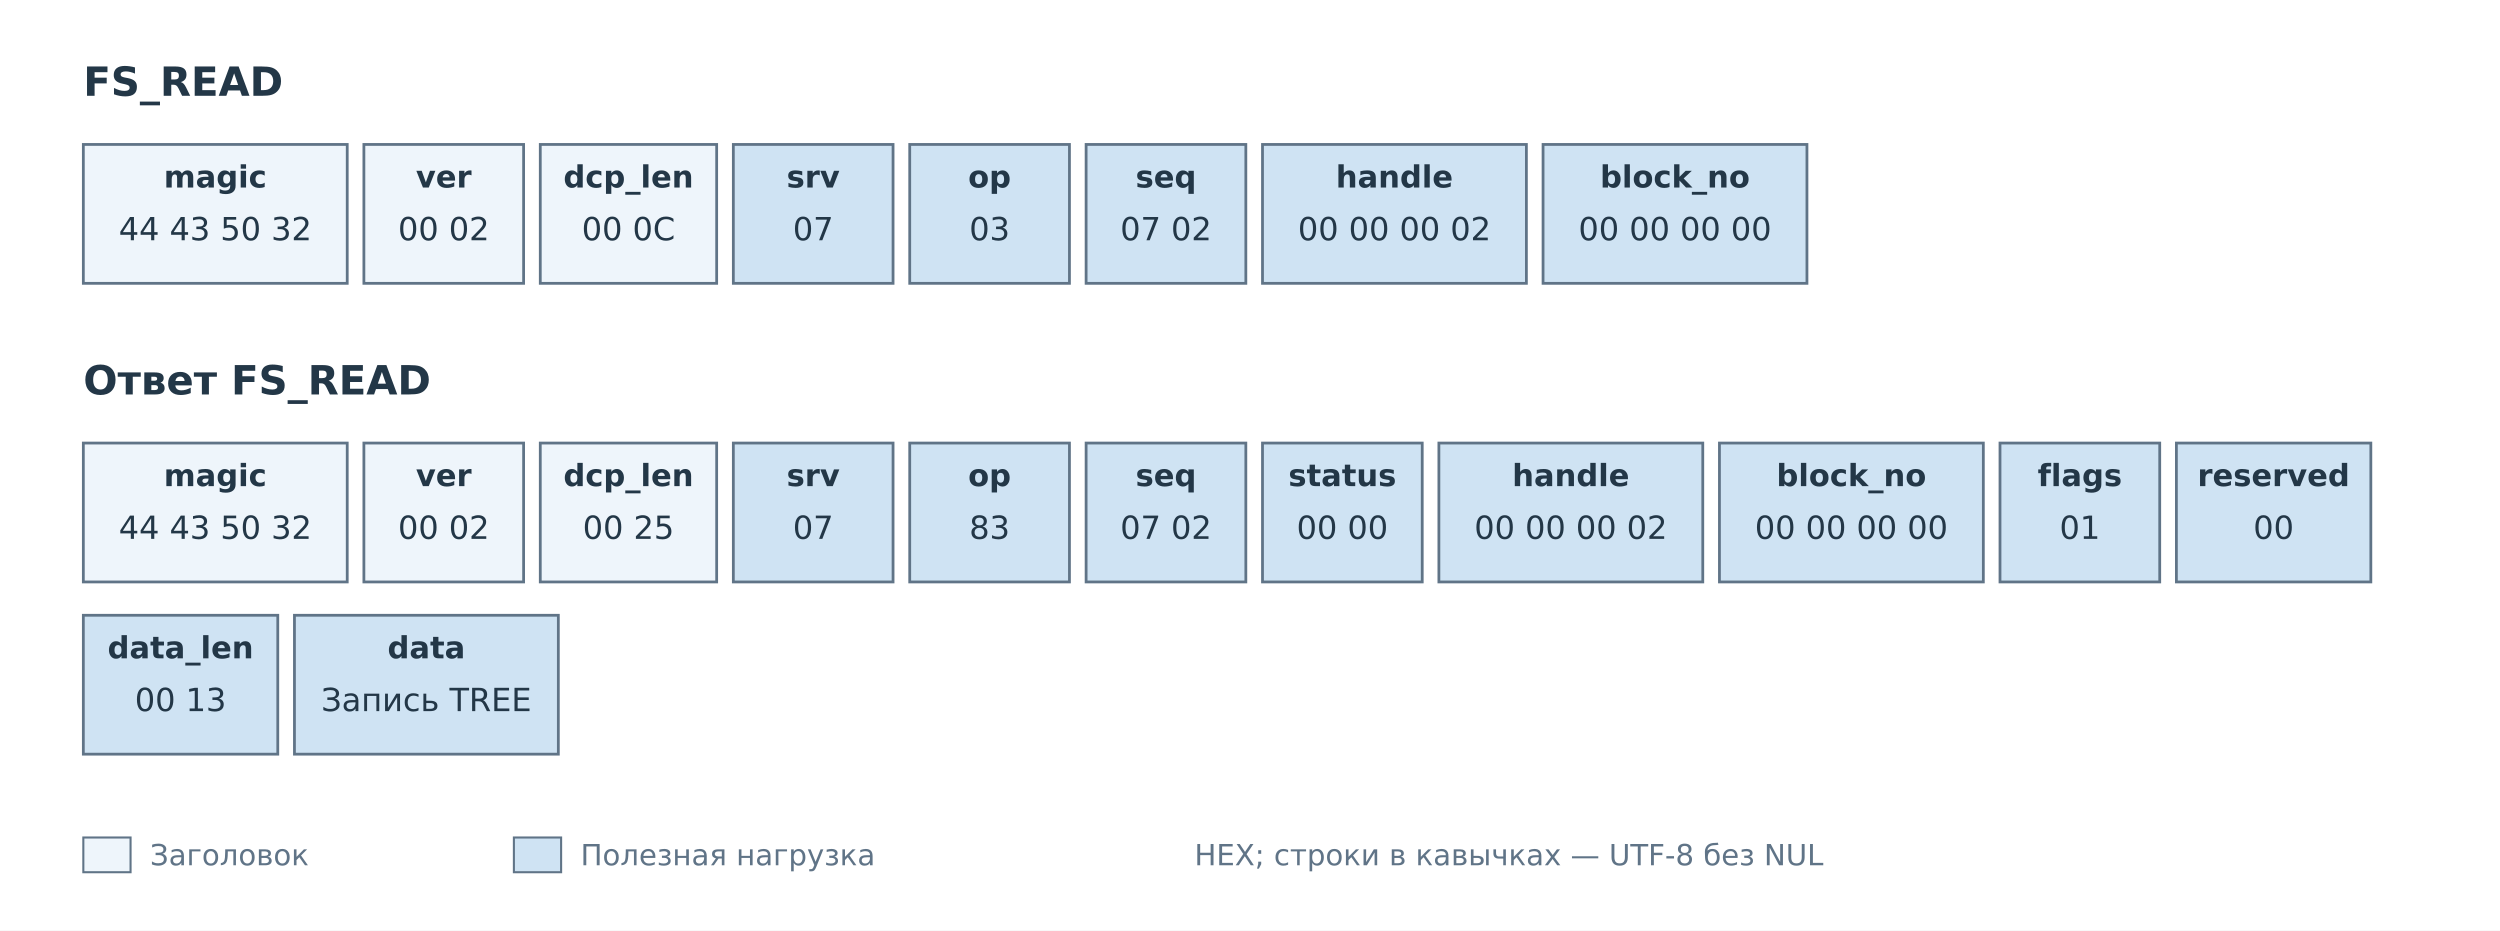
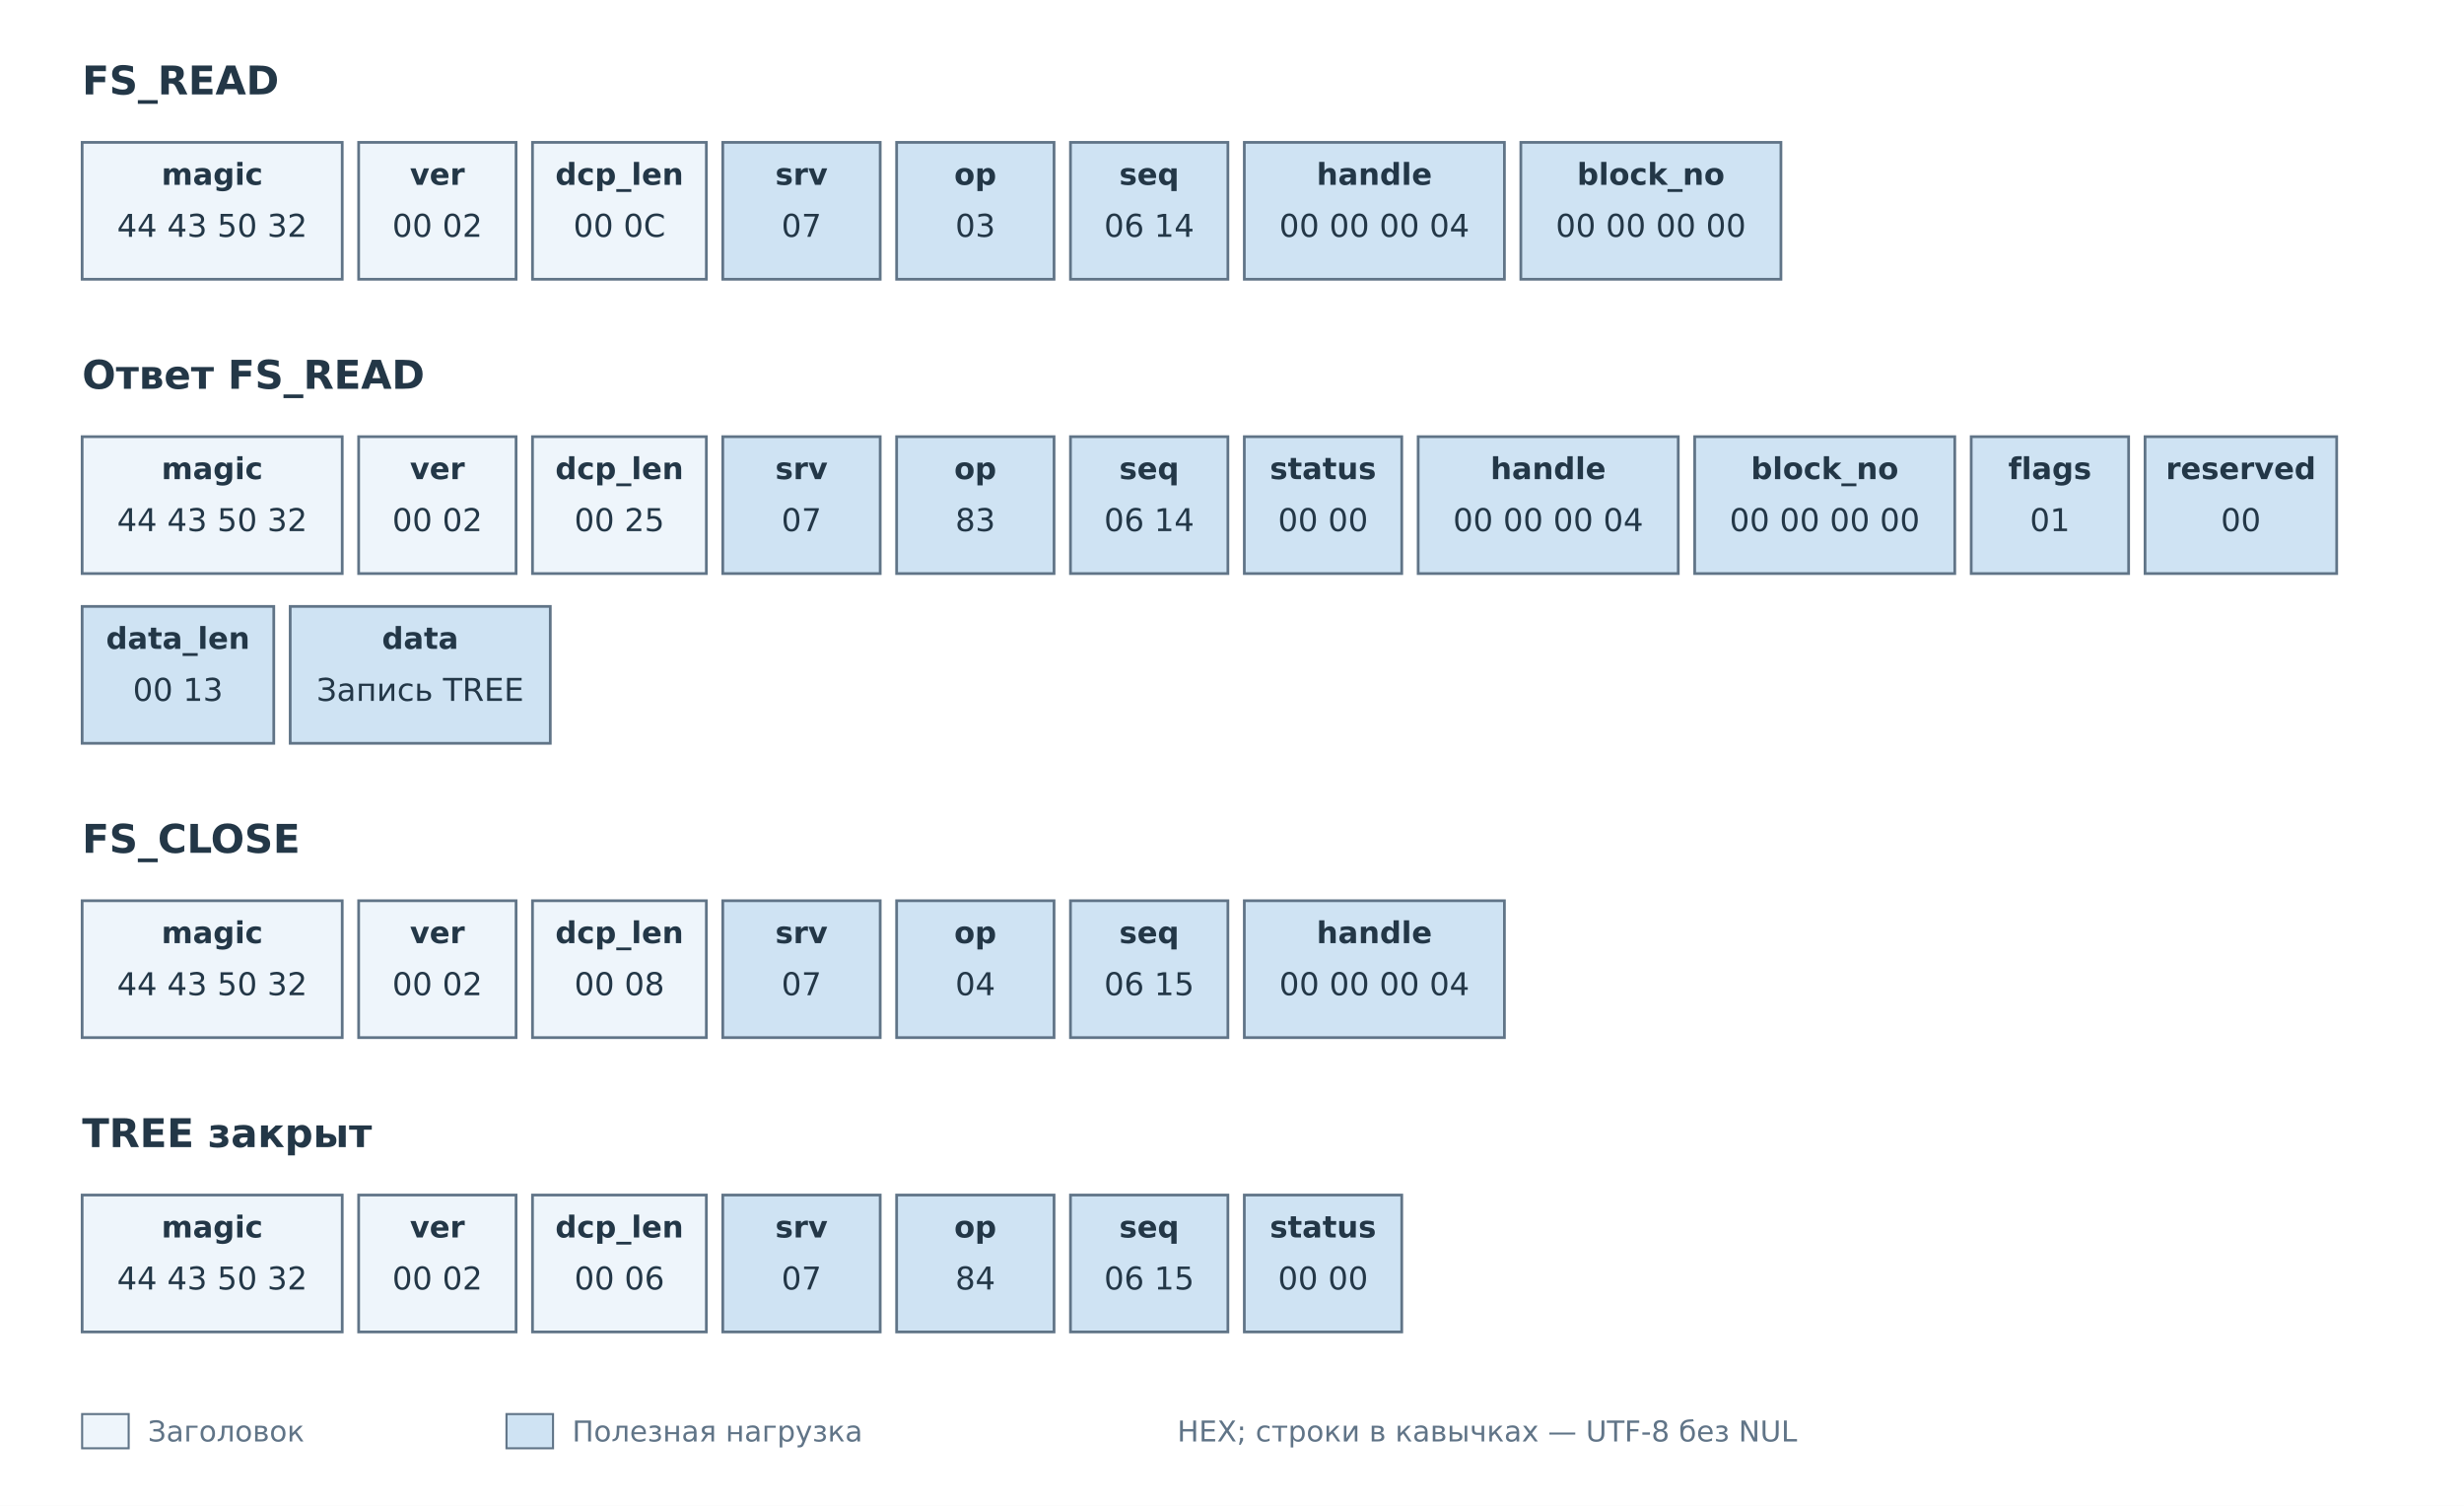
- <svg xmlns="http://www.w3.org/2000/svg" width="1800" viewBox="0 1 1800 670" role="img" aria-labelledby="title desc" height="670">
+ <svg xmlns="http://www.w3.org/2000/svg" width="1800" viewBox="0 1 1800 1100" role="img" aria-labelledby="title desc" height="1100">
  <defs>
    <style>
text { font-family: "DejaVu Sans", sans-serif; fill: #233747; }
a { cursor: pointer; } a:hover text { text-decoration: underline; }
g:target &gt; rect { stroke-width: 5; }
.edge-label { paint-order: stroke; stroke: white; stroke-width: 8; stroke-linejoin: round; }
</style>
    <marker id="call-arrow" viewBox="0 0 10 10" refX="10" refY="5" markerWidth="12" markerHeight="12" markerUnits="userSpaceOnUse" orient="auto-start-reverse">
      <path d="M0 0 L10 5 L0 10 Z" fill="#788794" />
    </marker>
    <marker id="call-source" viewBox="0 0 4 4" refX="2" refY="2" markerWidth="6" markerHeight="6" markerUnits="userSpaceOnUse">
      <circle cx="2" cy="2" r="2" fill="#788794" />
    </marker>
    <marker id="mmio-arrow" viewBox="0 0 10 10" refX="10" refY="5" markerWidth="12" markerHeight="12" markerUnits="userSpaceOnUse" orient="auto-start-reverse">
      <path d="M0 0 L10 5 L0 10 Z" fill="#b56b1d" />
    </marker>
    <marker id="mmio-source" viewBox="0 0 4 4" refX="2" refY="2" markerWidth="6" markerHeight="6" markerUnits="userSpaceOnUse">
      <circle cx="2" cy="2" r="2" fill="#b56b1d" />
    </marker>
    <marker id="data-arrow" viewBox="0 0 10 10" refX="10" refY="5" markerWidth="12" markerHeight="12" markerUnits="userSpaceOnUse" orient="auto-start-reverse">
      <path d="M0 0 L10 5 L0 10 Z" fill="#3f75ad" />
    </marker>
    <marker id="data-source" viewBox="0 0 4 4" refX="2" refY="2" markerWidth="6" markerHeight="6" markerUnits="userSpaceOnUse">
      <circle cx="2" cy="2" r="2" fill="#3f75ad" />
    </marker>
    <marker id="irq-arrow" viewBox="0 0 10 10" refX="10" refY="5" markerWidth="12" markerHeight="12" markerUnits="userSpaceOnUse" orient="auto-start-reverse">
      <path d="M0 0 L10 5 L0 10 Z" fill="#c65b4e" />
    </marker>
    <marker id="irq-source" viewBox="0 0 4 4" refX="2" refY="2" markerWidth="6" markerHeight="6" markerUnits="userSpaceOnUse">
      <circle cx="2" cy="2" r="2" fill="#c65b4e" />
    </marker>
    <marker id="clock-arrow" viewBox="0 0 10 10" refX="10" refY="5" markerWidth="12" markerHeight="12" markerUnits="userSpaceOnUse" orient="auto-start-reverse">
      <path d="M0 0 L10 5 L0 10 Z" fill="#788794" />
    </marker>
    <marker id="clock-source" viewBox="0 0 4 4" refX="2" refY="2" markerWidth="6" markerHeight="6" markerUnits="userSpaceOnUse">
      <circle cx="2" cy="2" r="2" fill="#788794" />
    </marker>
-     <marker id="build-arrow" viewBox="0 0 10 10" refX="10" refY="5" markerWidth="12" markerHeight="12" markerUnits="userSpaceOnUse" orient="auto-start-reverse">
-       <path d="M0 0 L10 5 L0 10 Z" fill="#788794" />
-     </marker>
-     <marker id="build-source" viewBox="0 0 4 4" refX="2" refY="2" markerWidth="6" markerHeight="6" markerUnits="userSpaceOnUse">
-       <circle cx="2" cy="2" r="2" fill="#788794" />
-     </marker>
-     <marker id="depends-arrow" viewBox="0 0 10 10" refX="10" refY="5" markerWidth="12" markerHeight="12" markerUnits="userSpaceOnUse" orient="auto-start-reverse">
-       <path d="M0 0 L10 5 L0 10 Z" fill="#788794" />
-     </marker>
-     <marker id="depends-source" viewBox="0 0 4 4" refX="2" refY="2" markerWidth="6" markerHeight="6" markerUnits="userSpaceOnUse">
-       <circle cx="2" cy="2" r="2" fill="#788794" />
-     </marker>
  </defs>
-   <rect width="1800" height="671" fill="white" />
+   <rect width="1800" height="1101" fill="white" />
  <g id="backgrounds" />
  <g id="interactions" />
  <g id="components">
    <g id="frame-0-0" data-kind="packet-field">
      <rect x="60" y="105" width="190" height="100" fill="#eef5fb" stroke="#607487" stroke-width="2" />
      <text x="155.0" y="136.0" font-size="22" font-weight="700" text-anchor="middle" style="fill:#233747">magic</text>
      <text x="155.0" y="174" font-family="DejaVu Sans Mono, monospace" font-size="23" fill="#233747" text-anchor="middle">44 43 50 32</text>
    </g>
    <g id="frame-0-1" data-kind="packet-field">
      <rect x="262" y="105" width="115" height="100" fill="#eef5fb" stroke="#607487" stroke-width="2" />
      <text x="319.5" y="136.0" font-size="22" font-weight="700" text-anchor="middle" style="fill:#233747">ver</text>
      <text x="319.5" y="174" font-family="DejaVu Sans Mono, monospace" font-size="23" fill="#233747" text-anchor="middle">00 02</text>
    </g>
    <g id="frame-0-2" data-kind="packet-field">
      <rect x="389" y="105" width="127" height="100" fill="#eef5fb" stroke="#607487" stroke-width="2" />
      <text x="452.5" y="136.0" font-size="22" font-weight="700" text-anchor="middle" style="fill:#233747">dcp_len</text>
      <text x="452.5" y="174" font-family="DejaVu Sans Mono, monospace" font-size="23" fill="#233747" text-anchor="middle">00 0C</text>
    </g>
    <g id="frame-0-3" data-kind="packet-field">
      <rect x="528" y="105" width="115" height="100" fill="#cfe3f3" stroke="#607487" stroke-width="2" />
      <text x="585.5" y="136.0" font-size="22" font-weight="700" text-anchor="middle" style="fill:#233747">srv</text>
      <text x="585.5" y="174" font-family="DejaVu Sans Mono, monospace" font-size="23" fill="#233747" text-anchor="middle">07</text>
    </g>
    <g id="frame-0-4" data-kind="packet-field">
      <rect x="655" y="105" width="115" height="100" fill="#cfe3f3" stroke="#607487" stroke-width="2" />
      <text x="712.5" y="136.0" font-size="22" font-weight="700" text-anchor="middle" style="fill:#233747">op</text>
      <text x="712.5" y="174" font-family="DejaVu Sans Mono, monospace" font-size="23" fill="#233747" text-anchor="middle">03</text>
    </g>
    <g id="frame-0-5" data-kind="packet-field">
      <rect x="782" y="105" width="115" height="100" fill="#cfe3f3" stroke="#607487" stroke-width="2" />
      <text x="839.5" y="136.0" font-size="22" font-weight="700" text-anchor="middle" style="fill:#233747">seq</text>
-       <text x="839.5" y="174" font-family="DejaVu Sans Mono, monospace" font-size="23" fill="#233747" text-anchor="middle">07 02</text>
+       <text x="839.5" y="174" font-family="DejaVu Sans Mono, monospace" font-size="23" fill="#233747" text-anchor="middle">06 14</text>
    </g>
    <g id="frame-0-6" data-kind="packet-field">
      <rect x="909" y="105" width="190" height="100" fill="#cfe3f3" stroke="#607487" stroke-width="2" />
      <text x="1004.0" y="136.0" font-size="22" font-weight="700" text-anchor="middle" style="fill:#233747">handle</text>
-       <text x="1004.0" y="174" font-family="DejaVu Sans Mono, monospace" font-size="23" fill="#233747" text-anchor="middle">00 00 00 02</text>
+       <text x="1004.0" y="174" font-family="DejaVu Sans Mono, monospace" font-size="23" fill="#233747" text-anchor="middle">00 00 00 04</text>
    </g>
    <g id="frame-0-7" data-kind="packet-field">
      <rect x="1111" y="105" width="190" height="100" fill="#cfe3f3" stroke="#607487" stroke-width="2" />
      <text x="1206.0" y="136.0" font-size="22" font-weight="700" text-anchor="middle" style="fill:#233747">block_no</text>
      <text x="1206.0" y="174" font-family="DejaVu Sans Mono, monospace" font-size="23" fill="#233747" text-anchor="middle">00 00 00 00</text>
    </g>
    <g id="frame-1-0" data-kind="packet-field">
      <rect x="60" y="320" width="190" height="100" fill="#eef5fb" stroke="#607487" stroke-width="2" />
      <text x="155.0" y="351.0" font-size="22" font-weight="700" text-anchor="middle" style="fill:#233747">magic</text>
      <text x="155.0" y="389" font-family="DejaVu Sans Mono, monospace" font-size="23" fill="#233747" text-anchor="middle">44 43 50 32</text>
    </g>
    <g id="frame-1-1" data-kind="packet-field">
      <rect x="262" y="320" width="115" height="100" fill="#eef5fb" stroke="#607487" stroke-width="2" />
      <text x="319.5" y="351.0" font-size="22" font-weight="700" text-anchor="middle" style="fill:#233747">ver</text>
      <text x="319.5" y="389" font-family="DejaVu Sans Mono, monospace" font-size="23" fill="#233747" text-anchor="middle">00 02</text>
    </g>
    <g id="frame-1-2" data-kind="packet-field">
      <rect x="389" y="320" width="127" height="100" fill="#eef5fb" stroke="#607487" stroke-width="2" />
      <text x="452.5" y="351.0" font-size="22" font-weight="700" text-anchor="middle" style="fill:#233747">dcp_len</text>
      <text x="452.5" y="389" font-family="DejaVu Sans Mono, monospace" font-size="23" fill="#233747" text-anchor="middle">00 25</text>
    </g>
    <g id="frame-1-3" data-kind="packet-field">
      <rect x="528" y="320" width="115" height="100" fill="#cfe3f3" stroke="#607487" stroke-width="2" />
      <text x="585.5" y="351.0" font-size="22" font-weight="700" text-anchor="middle" style="fill:#233747">srv</text>
      <text x="585.5" y="389" font-family="DejaVu Sans Mono, monospace" font-size="23" fill="#233747" text-anchor="middle">07</text>
    </g>
    <g id="frame-1-4" data-kind="packet-field">
      <rect x="655" y="320" width="115" height="100" fill="#cfe3f3" stroke="#607487" stroke-width="2" />
      <text x="712.5" y="351.0" font-size="22" font-weight="700" text-anchor="middle" style="fill:#233747">op</text>
      <text x="712.5" y="389" font-family="DejaVu Sans Mono, monospace" font-size="23" fill="#233747" text-anchor="middle">83</text>
    </g>
    <g id="frame-1-5" data-kind="packet-field">
      <rect x="782" y="320" width="115" height="100" fill="#cfe3f3" stroke="#607487" stroke-width="2" />
      <text x="839.5" y="351.0" font-size="22" font-weight="700" text-anchor="middle" style="fill:#233747">seq</text>
-       <text x="839.5" y="389" font-family="DejaVu Sans Mono, monospace" font-size="23" fill="#233747" text-anchor="middle">07 02</text>
+       <text x="839.5" y="389" font-family="DejaVu Sans Mono, monospace" font-size="23" fill="#233747" text-anchor="middle">06 14</text>
    </g>
    <g id="frame-1-6" data-kind="packet-field">
      <rect x="909" y="320" width="115" height="100" fill="#cfe3f3" stroke="#607487" stroke-width="2" />
      <text x="966.5" y="351.0" font-size="22" font-weight="700" text-anchor="middle" style="fill:#233747">status</text>
      <text x="966.5" y="389" font-family="DejaVu Sans Mono, monospace" font-size="23" fill="#233747" text-anchor="middle">00 00</text>
    </g>
    <g id="frame-1-7" data-kind="packet-field">
      <rect x="1036" y="320" width="190" height="100" fill="#cfe3f3" stroke="#607487" stroke-width="2" />
      <text x="1131.0" y="351.0" font-size="22" font-weight="700" text-anchor="middle" style="fill:#233747">handle</text>
-       <text x="1131.0" y="389" font-family="DejaVu Sans Mono, monospace" font-size="23" fill="#233747" text-anchor="middle">00 00 00 02</text>
+       <text x="1131.0" y="389" font-family="DejaVu Sans Mono, monospace" font-size="23" fill="#233747" text-anchor="middle">00 00 00 04</text>
    </g>
    <g id="frame-1-8" data-kind="packet-field">
      <rect x="1238" y="320" width="190" height="100" fill="#cfe3f3" stroke="#607487" stroke-width="2" />
      <text x="1333.0" y="351.0" font-size="22" font-weight="700" text-anchor="middle" style="fill:#233747">block_no</text>
      <text x="1333.0" y="389" font-family="DejaVu Sans Mono, monospace" font-size="23" fill="#233747" text-anchor="middle">00 00 00 00</text>
    </g>
    <g id="frame-1-9" data-kind="packet-field">
      <rect x="1440" y="320" width="115" height="100" fill="#cfe3f3" stroke="#607487" stroke-width="2" />
      <text x="1497.5" y="351.0" font-size="22" font-weight="700" text-anchor="middle" style="fill:#233747">flags</text>
      <text x="1497.5" y="389" font-family="DejaVu Sans Mono, monospace" font-size="23" fill="#233747" text-anchor="middle">01</text>
    </g>
    <g id="frame-1-10" data-kind="packet-field">
      <rect x="1567" y="320" width="140" height="100" fill="#cfe3f3" stroke="#607487" stroke-width="2" />
      <text x="1637.0" y="351.0" font-size="22" font-weight="700" text-anchor="middle" style="fill:#233747">reserved</text>
      <text x="1637.0" y="389" font-family="DejaVu Sans Mono, monospace" font-size="23" fill="#233747" text-anchor="middle">00</text>
    </g>
    <g id="frame-1-11" data-kind="packet-field">
      <rect x="60" y="444" width="140" height="100" fill="#cfe3f3" stroke="#607487" stroke-width="2" />
      <text x="130.0" y="475.0" font-size="22" font-weight="700" text-anchor="middle" style="fill:#233747">data_len</text>
      <text x="130.0" y="513" font-family="DejaVu Sans Mono, monospace" font-size="23" fill="#233747" text-anchor="middle">00 13</text>
    </g>
    <g id="frame-1-12" data-kind="packet-field">
      <rect x="212" y="444" width="190" height="100" fill="#cfe3f3" stroke="#607487" stroke-width="2" />
      <text x="307.0" y="475.0" font-size="22" font-weight="700" text-anchor="middle" style="fill:#233747">data</text>
      <text x="307.0" y="513" font-family="DejaVu Sans Mono, monospace" font-size="23" fill="#233747" text-anchor="middle">Запись TREE</text>
    </g>
+     <g id="frame-2-0" data-kind="packet-field">
+       <rect x="60" y="659" width="190" height="100" fill="#eef5fb" stroke="#607487" stroke-width="2" />
+       <text x="155.0" y="690.0" font-size="22" font-weight="700" text-anchor="middle" style="fill:#233747">magic</text>
+       <text x="155.0" y="728" font-family="DejaVu Sans Mono, monospace" font-size="23" fill="#233747" text-anchor="middle">44 43 50 32</text>
+     </g>
+     <g id="frame-2-1" data-kind="packet-field">
+       <rect x="262" y="659" width="115" height="100" fill="#eef5fb" stroke="#607487" stroke-width="2" />
+       <text x="319.5" y="690.0" font-size="22" font-weight="700" text-anchor="middle" style="fill:#233747">ver</text>
+       <text x="319.5" y="728" font-family="DejaVu Sans Mono, monospace" font-size="23" fill="#233747" text-anchor="middle">00 02</text>
+     </g>
+     <g id="frame-2-2" data-kind="packet-field">
+       <rect x="389" y="659" width="127" height="100" fill="#eef5fb" stroke="#607487" stroke-width="2" />
+       <text x="452.5" y="690.0" font-size="22" font-weight="700" text-anchor="middle" style="fill:#233747">dcp_len</text>
+       <text x="452.5" y="728" font-family="DejaVu Sans Mono, monospace" font-size="23" fill="#233747" text-anchor="middle">00 08</text>
+     </g>
+     <g id="frame-2-3" data-kind="packet-field">
+       <rect x="528" y="659" width="115" height="100" fill="#cfe3f3" stroke="#607487" stroke-width="2" />
+       <text x="585.5" y="690.0" font-size="22" font-weight="700" text-anchor="middle" style="fill:#233747">srv</text>
+       <text x="585.5" y="728" font-family="DejaVu Sans Mono, monospace" font-size="23" fill="#233747" text-anchor="middle">07</text>
+     </g>
+     <g id="frame-2-4" data-kind="packet-field">
+       <rect x="655" y="659" width="115" height="100" fill="#cfe3f3" stroke="#607487" stroke-width="2" />
+       <text x="712.5" y="690.0" font-size="22" font-weight="700" text-anchor="middle" style="fill:#233747">op</text>
+       <text x="712.5" y="728" font-family="DejaVu Sans Mono, monospace" font-size="23" fill="#233747" text-anchor="middle">04</text>
+     </g>
+     <g id="frame-2-5" data-kind="packet-field">
+       <rect x="782" y="659" width="115" height="100" fill="#cfe3f3" stroke="#607487" stroke-width="2" />
+       <text x="839.5" y="690.0" font-size="22" font-weight="700" text-anchor="middle" style="fill:#233747">seq</text>
+       <text x="839.5" y="728" font-family="DejaVu Sans Mono, monospace" font-size="23" fill="#233747" text-anchor="middle">06 15</text>
+     </g>
+     <g id="frame-2-6" data-kind="packet-field">
+       <rect x="909" y="659" width="190" height="100" fill="#cfe3f3" stroke="#607487" stroke-width="2" />
+       <text x="1004.0" y="690.0" font-size="22" font-weight="700" text-anchor="middle" style="fill:#233747">handle</text>
+       <text x="1004.0" y="728" font-family="DejaVu Sans Mono, monospace" font-size="23" fill="#233747" text-anchor="middle">00 00 00 04</text>
+     </g>
+     <g id="frame-3-0" data-kind="packet-field">
+       <rect x="60" y="874" width="190" height="100" fill="#eef5fb" stroke="#607487" stroke-width="2" />
+       <text x="155.0" y="905.0" font-size="22" font-weight="700" text-anchor="middle" style="fill:#233747">magic</text>
+       <text x="155.0" y="943" font-family="DejaVu Sans Mono, monospace" font-size="23" fill="#233747" text-anchor="middle">44 43 50 32</text>
+     </g>
+     <g id="frame-3-1" data-kind="packet-field">
+       <rect x="262" y="874" width="115" height="100" fill="#eef5fb" stroke="#607487" stroke-width="2" />
+       <text x="319.5" y="905.0" font-size="22" font-weight="700" text-anchor="middle" style="fill:#233747">ver</text>
+       <text x="319.5" y="943" font-family="DejaVu Sans Mono, monospace" font-size="23" fill="#233747" text-anchor="middle">00 02</text>
+     </g>
+     <g id="frame-3-2" data-kind="packet-field">
+       <rect x="389" y="874" width="127" height="100" fill="#eef5fb" stroke="#607487" stroke-width="2" />
+       <text x="452.5" y="905.0" font-size="22" font-weight="700" text-anchor="middle" style="fill:#233747">dcp_len</text>
+       <text x="452.5" y="943" font-family="DejaVu Sans Mono, monospace" font-size="23" fill="#233747" text-anchor="middle">00 06</text>
+     </g>
+     <g id="frame-3-3" data-kind="packet-field">
+       <rect x="528" y="874" width="115" height="100" fill="#cfe3f3" stroke="#607487" stroke-width="2" />
+       <text x="585.5" y="905.0" font-size="22" font-weight="700" text-anchor="middle" style="fill:#233747">srv</text>
+       <text x="585.5" y="943" font-family="DejaVu Sans Mono, monospace" font-size="23" fill="#233747" text-anchor="middle">07</text>
+     </g>
+     <g id="frame-3-4" data-kind="packet-field">
+       <rect x="655" y="874" width="115" height="100" fill="#cfe3f3" stroke="#607487" stroke-width="2" />
+       <text x="712.5" y="905.0" font-size="22" font-weight="700" text-anchor="middle" style="fill:#233747">op</text>
+       <text x="712.5" y="943" font-family="DejaVu Sans Mono, monospace" font-size="23" fill="#233747" text-anchor="middle">84</text>
+     </g>
+     <g id="frame-3-5" data-kind="packet-field">
+       <rect x="782" y="874" width="115" height="100" fill="#cfe3f3" stroke="#607487" stroke-width="2" />
+       <text x="839.5" y="905.0" font-size="22" font-weight="700" text-anchor="middle" style="fill:#233747">seq</text>
+       <text x="839.5" y="943" font-family="DejaVu Sans Mono, monospace" font-size="23" fill="#233747" text-anchor="middle">06 15</text>
+     </g>
+     <g id="frame-3-6" data-kind="packet-field">
+       <rect x="909" y="874" width="115" height="100" fill="#cfe3f3" stroke="#607487" stroke-width="2" />
+       <text x="966.5" y="905.0" font-size="22" font-weight="700" text-anchor="middle" style="fill:#233747">status</text>
+       <text x="966.5" y="943" font-family="DejaVu Sans Mono, monospace" font-size="23" fill="#233747" text-anchor="middle">00 00</text>
+     </g>
  </g>
  <g id="annotations">
    <text x="60" y="70.0" font-size="29" font-weight="700" text-anchor="start" style="fill:#233747">FS_READ</text>
    <text x="60" y="285.0" font-size="29" font-weight="700" text-anchor="start" style="fill:#233747">Ответ FS_READ</text>
-     <rect x="60" y="604" width="34" height="25" fill="#eef5fb" stroke="#607487" stroke-width="1.5" />
-     <text x="108" y="624.0" font-size="21" font-weight="400" text-anchor="start" style="fill:#607487">Заголовок</text>
-     <rect x="370" y="604" width="34" height="25" fill="#cfe3f3" stroke="#607487" stroke-width="1.5" />
-     <text x="418" y="624.0" font-size="21" font-weight="400" text-anchor="start" style="fill:#607487">Полезная нагрузка</text>
-     <text x="860" y="624.0" font-size="21" font-weight="400" text-anchor="start" style="fill:#607487">HEX; строки в кавычках — UTF-8 без NUL</text>
+     <text x="60" y="624.0" font-size="29" font-weight="700" text-anchor="start" style="fill:#233747">FS_CLOSE</text>
+     <text x="60" y="839.0" font-size="29" font-weight="700" text-anchor="start" style="fill:#233747">TREE закрыт</text>
+     <rect x="60" y="1034" width="34" height="25" fill="#eef5fb" stroke="#607487" stroke-width="1.5" />
+     <text x="108" y="1054.0" font-size="21" font-weight="400" text-anchor="start" style="fill:#607487">Заголовок</text>
+     <rect x="370" y="1034" width="34" height="25" fill="#cfe3f3" stroke="#607487" stroke-width="1.5" />
+     <text x="418" y="1054.0" font-size="21" font-weight="400" text-anchor="start" style="fill:#607487">Полезная нагрузка</text>
+     <text x="860" y="1054.0" font-size="21" font-weight="400" text-anchor="start" style="fill:#607487">HEX; строки в кавычках — UTF-8 без NUL</text>
  </g>
</svg>
